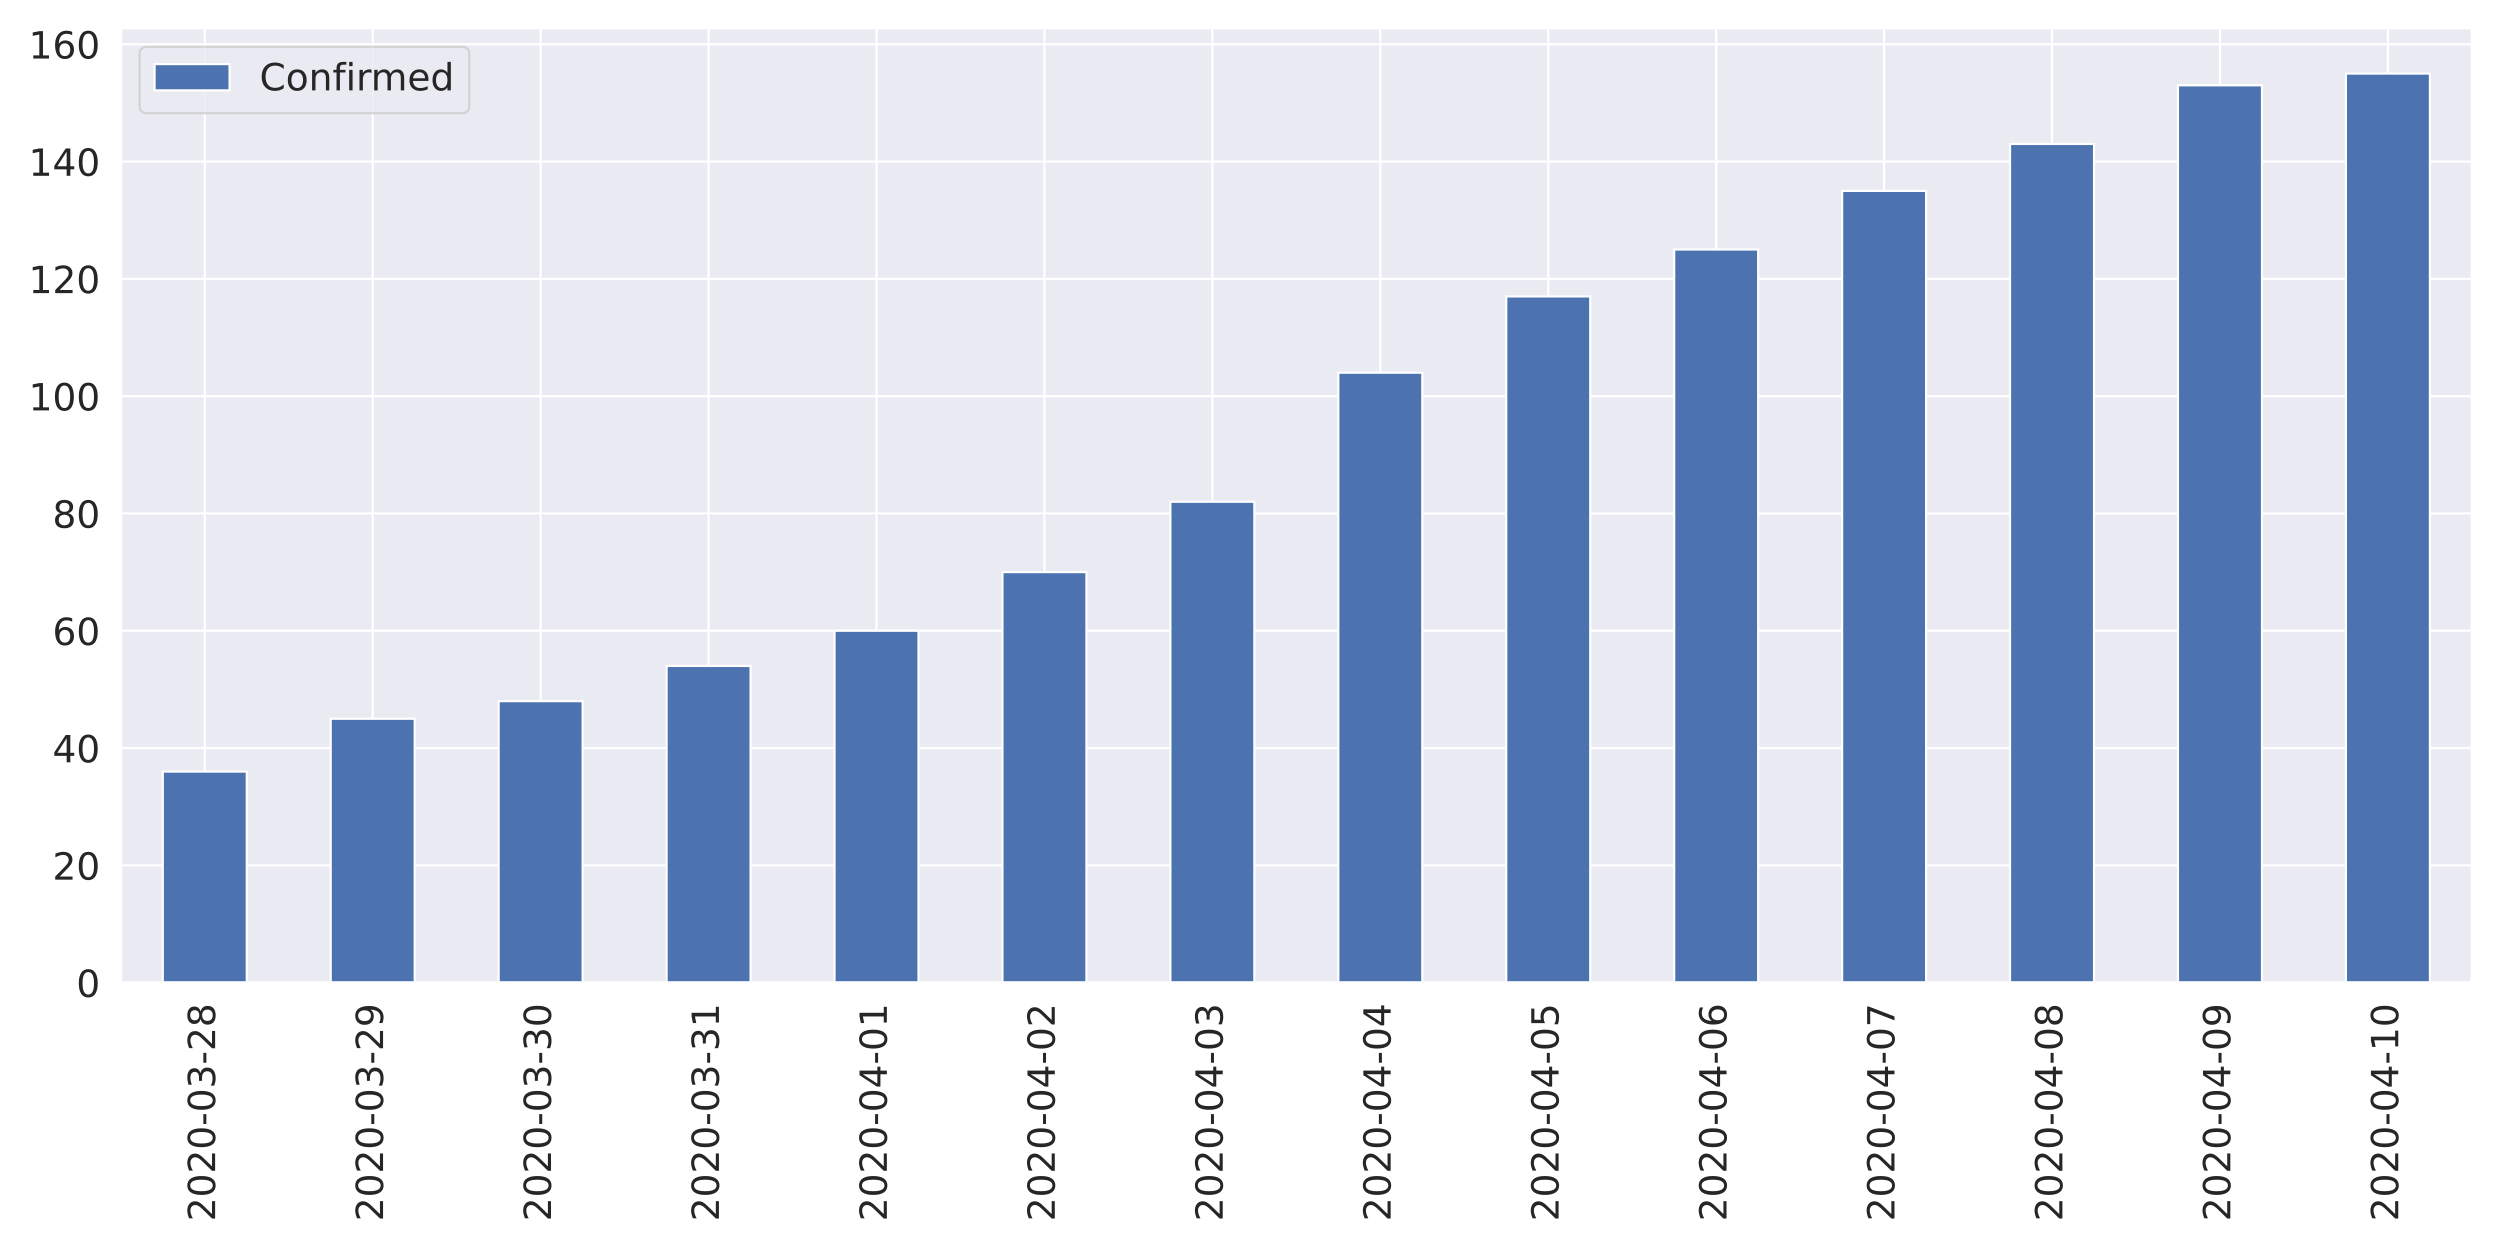
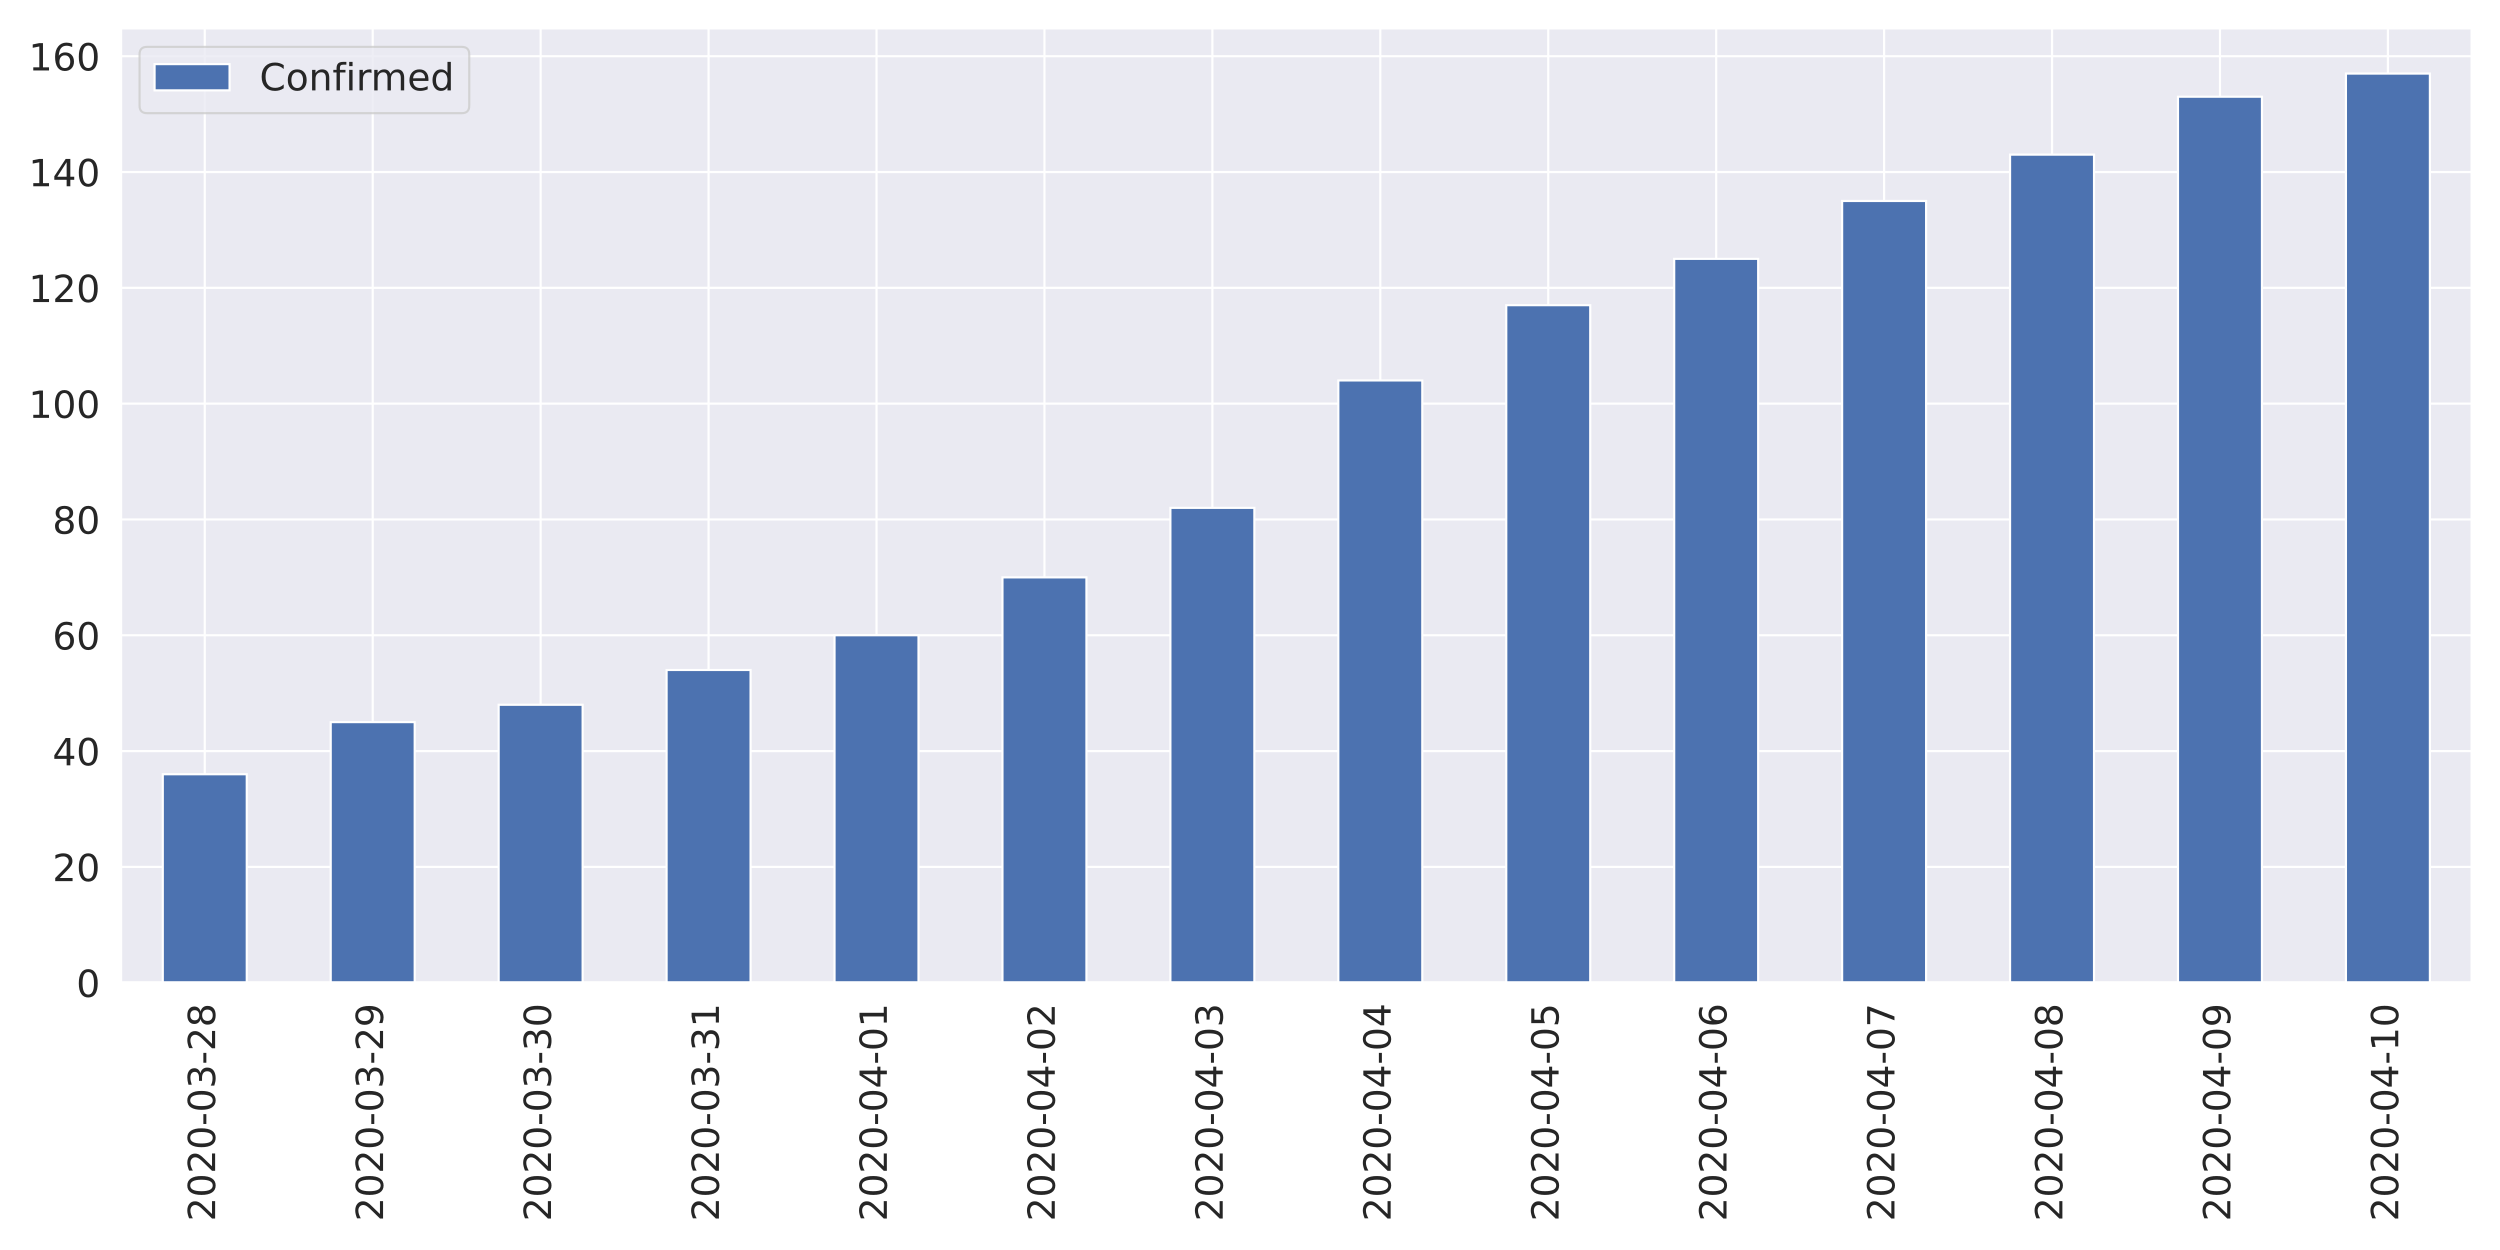
<svg xmlns="http://www.w3.org/2000/svg" xmlns:xlink="http://www.w3.org/1999/xlink" height="576pt" version="1.1" viewBox="0 0 1152 576" width="1152pt">
  <defs>
    <style type="text/css">
*{stroke-linecap:butt;stroke-linejoin:round;}
  </style>
  </defs>
  <g id="figure_1">
    <g id="patch_1">
      <path d="M 0 576  L 1152 576  L 1152 0  L 0 0  z " style="fill:#ffffff;" />
    </g>
    <g id="axes_1">
      <g id="patch_2">
        <path d="M 55.67 452.83  L 1139.04 452.83  L 1139.04 12.96  L 55.67 12.96  z " style="fill:#eaeaf2;" />
      </g>
      <g id="matplotlib.axis_1">
        <g id="xtick_1">
          <g id="line2d_1">
            <path clip-path="url(#p32ae984a57)" d="M 94.362 452.83  L 94.362 12.96  " style="fill:none;stroke:#ffffff;stroke-linecap:round;" />
          </g>
          <g id="text_1">
            <defs>
              <path d="M 19.188 8.297  L 53.609 8.297  L 53.609 0  L 7.328 0  L 7.328 8.297  Q 12.938 14.109 22.625 23.891  Q 32.328 33.688 34.812 36.531  Q 39.547 41.844 41.422 45.531  Q 43.312 49.219 43.312 52.781  Q 43.312 58.594 39.234 62.25  Q 35.156 65.922 28.609 65.922  Q 23.969 65.922 18.812 64.312  Q 13.672 62.703 7.812 59.422  L 7.812 69.391  Q 13.766 71.781 18.938 73  Q 24.125 74.219 28.422 74.219  Q 39.75 74.219 46.484 68.547  Q 53.219 62.891 53.219 53.422  Q 53.219 48.922 51.531 44.891  Q 49.859 40.875 45.406 35.406  Q 44.188 33.984 37.641 27.219  Q 31.109 20.453 19.188 8.297  z " id="DejaVuSans-50" />
              <path d="M 31.781 66.406  Q 24.172 66.406 20.328 58.906  Q 16.5 51.422 16.5 36.375  Q 16.5 21.391 20.328 13.891  Q 24.172 6.391 31.781 6.391  Q 39.453 6.391 43.281 13.891  Q 47.125 21.391 47.125 36.375  Q 47.125 51.422 43.281 58.906  Q 39.453 66.406 31.781 66.406  z M 31.781 74.219  Q 44.047 74.219 50.516 64.516  Q 56.984 54.828 56.984 36.375  Q 56.984 17.969 50.516 8.266  Q 44.047 -1.422 31.781 -1.422  Q 19.531 -1.422 13.062 8.266  Q 6.594 17.969 6.594 36.375  Q 6.594 54.828 13.062 64.516  Q 19.531 74.219 31.781 74.219  z " id="DejaVuSans-48" />
              <path d="M 4.891 31.391  L 31.203 31.391  L 31.203 23.391  L 4.891 23.391  z " id="DejaVuSans-45" />
              <path d="M 40.578 39.312  Q 47.656 37.797 51.625 33  Q 55.609 28.219 55.609 21.188  Q 55.609 10.406 48.188 4.484  Q 40.766 -1.422 27.094 -1.422  Q 22.516 -1.422 17.656 -0.516  Q 12.797 0.391 7.625 2.203  L 7.625 11.719  Q 11.719 9.328 16.594 8.109  Q 21.484 6.891 26.812 6.891  Q 36.078 6.891 40.938 10.547  Q 45.797 14.203 45.797 21.188  Q 45.797 27.641 41.281 31.266  Q 36.766 34.906 28.719 34.906  L 20.219 34.906  L 20.219 43.016  L 29.109 43.016  Q 36.375 43.016 40.234 45.922  Q 44.094 48.828 44.094 54.297  Q 44.094 59.906 40.109 62.906  Q 36.141 65.922 28.719 65.922  Q 24.656 65.922 20.016 65.031  Q 15.375 64.156 9.812 62.312  L 9.812 71.094  Q 15.438 72.656 20.344 73.438  Q 25.25 74.219 29.594 74.219  Q 40.828 74.219 47.359 69.109  Q 53.906 64.016 53.906 55.328  Q 53.906 49.266 50.438 45.094  Q 46.969 40.922 40.578 39.312  z " id="DejaVuSans-51" />
              <path d="M 31.781 34.625  Q 24.75 34.625 20.719 30.859  Q 16.703 27.094 16.703 20.516  Q 16.703 13.922 20.719 10.156  Q 24.75 6.391 31.781 6.391  Q 38.812 6.391 42.859 10.172  Q 46.922 13.969 46.922 20.516  Q 46.922 27.094 42.891 30.859  Q 38.875 34.625 31.781 34.625  z M 21.922 38.812  Q 15.578 40.375 12.031 44.719  Q 8.5 49.078 8.5 55.328  Q 8.5 64.062 14.719 69.141  Q 20.953 74.219 31.781 74.219  Q 42.672 74.219 48.875 69.141  Q 55.078 64.062 55.078 55.328  Q 55.078 49.078 51.531 44.719  Q 48 40.375 41.703 38.812  Q 48.828 37.156 52.797 32.312  Q 56.781 27.484 56.781 20.516  Q 56.781 9.906 50.312 4.234  Q 43.844 -1.422 31.781 -1.422  Q 19.734 -1.422 13.25 4.234  Q 6.781 9.906 6.781 20.516  Q 6.781 27.484 10.781 32.312  Q 14.797 37.156 21.922 38.812  z M 18.312 54.391  Q 18.312 48.734 21.844 45.562  Q 25.391 42.391 31.781 42.391  Q 38.141 42.391 41.719 45.562  Q 45.312 48.734 45.312 54.391  Q 45.312 60.062 41.719 63.234  Q 38.141 66.406 31.781 66.406  Q 25.391 66.406 21.844 63.234  Q 18.312 60.062 18.312 54.391  z " id="DejaVuSans-56" />
            </defs>
            <g style="fill:#262626;" transform="translate(99.12999 562.7538)rotate(-90)scale(0.1728 -0.1728)">
              <use xlink:href="#DejaVuSans-50" />
              <use x="63.623" xlink:href="#DejaVuSans-48" />
              <use x="127.246" xlink:href="#DejaVuSans-50" />
              <use x="190.869" xlink:href="#DejaVuSans-48" />
              <use x="254.492" xlink:href="#DejaVuSans-45" />
              <use x="290.576" xlink:href="#DejaVuSans-48" />
              <use x="354.199" xlink:href="#DejaVuSans-51" />
              <use x="417.822" xlink:href="#DejaVuSans-45" />
              <use x="453.906" xlink:href="#DejaVuSans-50" />
              <use x="517.529" xlink:href="#DejaVuSans-56" />
            </g>
          </g>
        </g>
        <g id="xtick_2">
          <g id="line2d_2">
            <path clip-path="url(#p32ae984a57)" d="M 171.745 452.83  L 171.745 12.96  " style="fill:none;stroke:#ffffff;stroke-linecap:round;" />
          </g>
          <g id="text_2">
            <defs>
              <path d="M 10.984 1.516  L 10.984 10.5  Q 14.703 8.734 18.5 7.812  Q 22.312 6.891 25.984 6.891  Q 35.75 6.891 40.891 13.453  Q 46.047 20.016 46.781 33.406  Q 43.953 29.203 39.594 26.953  Q 35.25 24.703 29.984 24.703  Q 19.047 24.703 12.672 31.312  Q 6.297 37.938 6.297 49.422  Q 6.297 60.641 12.938 67.422  Q 19.578 74.219 30.609 74.219  Q 43.266 74.219 49.922 64.516  Q 56.594 54.828 56.594 36.375  Q 56.594 19.141 48.406 8.859  Q 40.234 -1.422 26.422 -1.422  Q 22.703 -1.422 18.891 -0.688  Q 15.094 0.047 10.984 1.516  z M 30.609 32.422  Q 37.25 32.422 41.125 36.953  Q 45.016 41.5 45.016 49.422  Q 45.016 57.281 41.125 61.844  Q 37.25 66.406 30.609 66.406  Q 23.969 66.406 20.094 61.844  Q 16.219 57.281 16.219 49.422  Q 16.219 41.5 20.094 36.953  Q 23.969 32.422 30.609 32.422  z " id="DejaVuSans-57" />
            </defs>
            <g style="fill:#262626;" transform="translate(176.5136 562.7538)rotate(-90)scale(0.1728 -0.1728)">
              <use xlink:href="#DejaVuSans-50" />
              <use x="63.623" xlink:href="#DejaVuSans-48" />
              <use x="127.246" xlink:href="#DejaVuSans-50" />
              <use x="190.869" xlink:href="#DejaVuSans-48" />
              <use x="254.492" xlink:href="#DejaVuSans-45" />
              <use x="290.576" xlink:href="#DejaVuSans-48" />
              <use x="354.199" xlink:href="#DejaVuSans-51" />
              <use x="417.822" xlink:href="#DejaVuSans-45" />
              <use x="453.906" xlink:href="#DejaVuSans-50" />
              <use x="517.529" xlink:href="#DejaVuSans-57" />
            </g>
          </g>
        </g>
        <g id="xtick_3">
          <g id="line2d_3">
            <path clip-path="url(#p32ae984a57)" d="M 249.129 452.83  L 249.129 12.96  " style="fill:none;stroke:#ffffff;stroke-linecap:round;" />
          </g>
          <g id="text_3">
            <g style="fill:#262626;" transform="translate(253.8971 562.7538)rotate(-90)scale(0.1728 -0.1728)">
              <use xlink:href="#DejaVuSans-50" />
              <use x="63.623" xlink:href="#DejaVuSans-48" />
              <use x="127.246" xlink:href="#DejaVuSans-50" />
              <use x="190.869" xlink:href="#DejaVuSans-48" />
              <use x="254.492" xlink:href="#DejaVuSans-45" />
              <use x="290.576" xlink:href="#DejaVuSans-48" />
              <use x="354.199" xlink:href="#DejaVuSans-51" />
              <use x="417.822" xlink:href="#DejaVuSans-45" />
              <use x="453.906" xlink:href="#DejaVuSans-51" />
              <use x="517.529" xlink:href="#DejaVuSans-48" />
            </g>
          </g>
        </g>
        <g id="xtick_4">
          <g id="line2d_4">
            <path clip-path="url(#p32ae984a57)" d="M 326.512 452.83  L 326.512 12.96  " style="fill:none;stroke:#ffffff;stroke-linecap:round;" />
          </g>
          <g id="text_4">
            <defs>
              <path d="M 12.406 8.297  L 28.516 8.297  L 28.516 63.922  L 10.984 60.406  L 10.984 69.391  L 28.422 72.906  L 38.281 72.906  L 38.281 8.297  L 54.391 8.297  L 54.391 0  L 12.406 0  z " id="DejaVuSans-49" />
            </defs>
            <g style="fill:#262626;" transform="translate(331.2807 562.7538)rotate(-90)scale(0.1728 -0.1728)">
              <use xlink:href="#DejaVuSans-50" />
              <use x="63.623" xlink:href="#DejaVuSans-48" />
              <use x="127.246" xlink:href="#DejaVuSans-50" />
              <use x="190.869" xlink:href="#DejaVuSans-48" />
              <use x="254.492" xlink:href="#DejaVuSans-45" />
              <use x="290.576" xlink:href="#DejaVuSans-48" />
              <use x="354.199" xlink:href="#DejaVuSans-51" />
              <use x="417.822" xlink:href="#DejaVuSans-45" />
              <use x="453.906" xlink:href="#DejaVuSans-51" />
              <use x="517.529" xlink:href="#DejaVuSans-49" />
            </g>
          </g>
        </g>
        <g id="xtick_5">
          <g id="line2d_5">
            <path clip-path="url(#p32ae984a57)" d="M 403.896 452.83  L 403.896 12.96  " style="fill:none;stroke:#ffffff;stroke-linecap:round;" />
          </g>
          <g id="text_5">
            <defs>
              <path d="M 37.797 64.312  L 12.891 25.391  L 37.797 25.391  z M 35.203 72.906  L 47.609 72.906  L 47.609 25.391  L 58.016 25.391  L 58.016 17.188  L 47.609 17.188  L 47.609 0  L 37.797 0  L 37.797 17.188  L 4.891 17.188  L 4.891 26.703  z " id="DejaVuSans-52" />
            </defs>
            <g style="fill:#262626;" transform="translate(408.6643 562.7538)rotate(-90)scale(0.1728 -0.1728)">
              <use xlink:href="#DejaVuSans-50" />
              <use x="63.623" xlink:href="#DejaVuSans-48" />
              <use x="127.246" xlink:href="#DejaVuSans-50" />
              <use x="190.869" xlink:href="#DejaVuSans-48" />
              <use x="254.492" xlink:href="#DejaVuSans-45" />
              <use x="290.576" xlink:href="#DejaVuSans-48" />
              <use x="354.199" xlink:href="#DejaVuSans-52" />
              <use x="417.822" xlink:href="#DejaVuSans-45" />
              <use x="453.906" xlink:href="#DejaVuSans-48" />
              <use x="517.529" xlink:href="#DejaVuSans-49" />
            </g>
          </g>
        </g>
        <g id="xtick_6">
          <g id="line2d_6">
            <path clip-path="url(#p32ae984a57)" d="M 481.28 452.83  L 481.28 12.96  " style="fill:none;stroke:#ffffff;stroke-linecap:round;" />
          </g>
          <g id="text_6">
            <g style="fill:#262626;" transform="translate(486.0478 562.7538)rotate(-90)scale(0.1728 -0.1728)">
              <use xlink:href="#DejaVuSans-50" />
              <use x="63.623" xlink:href="#DejaVuSans-48" />
              <use x="127.246" xlink:href="#DejaVuSans-50" />
              <use x="190.869" xlink:href="#DejaVuSans-48" />
              <use x="254.492" xlink:href="#DejaVuSans-45" />
              <use x="290.576" xlink:href="#DejaVuSans-48" />
              <use x="354.199" xlink:href="#DejaVuSans-52" />
              <use x="417.822" xlink:href="#DejaVuSans-45" />
              <use x="453.906" xlink:href="#DejaVuSans-48" />
              <use x="517.529" xlink:href="#DejaVuSans-50" />
            </g>
          </g>
        </g>
        <g id="xtick_7">
          <g id="line2d_7">
            <path clip-path="url(#p32ae984a57)" d="M 558.663 452.83  L 558.663 12.96  " style="fill:none;stroke:#ffffff;stroke-linecap:round;" />
          </g>
          <g id="text_7">
            <g style="fill:#262626;" transform="translate(563.4314 562.7538)rotate(-90)scale(0.1728 -0.1728)">
              <use xlink:href="#DejaVuSans-50" />
              <use x="63.623" xlink:href="#DejaVuSans-48" />
              <use x="127.246" xlink:href="#DejaVuSans-50" />
              <use x="190.869" xlink:href="#DejaVuSans-48" />
              <use x="254.492" xlink:href="#DejaVuSans-45" />
              <use x="290.576" xlink:href="#DejaVuSans-48" />
              <use x="354.199" xlink:href="#DejaVuSans-52" />
              <use x="417.822" xlink:href="#DejaVuSans-45" />
              <use x="453.906" xlink:href="#DejaVuSans-48" />
              <use x="517.529" xlink:href="#DejaVuSans-51" />
            </g>
          </g>
        </g>
        <g id="xtick_8">
          <g id="line2d_8">
            <path clip-path="url(#p32ae984a57)" d="M 636.047 452.83  L 636.047 12.96  " style="fill:none;stroke:#ffffff;stroke-linecap:round;" />
          </g>
          <g id="text_8">
            <g style="fill:#262626;" transform="translate(640.815 562.7538)rotate(-90)scale(0.1728 -0.1728)">
              <use xlink:href="#DejaVuSans-50" />
              <use x="63.623" xlink:href="#DejaVuSans-48" />
              <use x="127.246" xlink:href="#DejaVuSans-50" />
              <use x="190.869" xlink:href="#DejaVuSans-48" />
              <use x="254.492" xlink:href="#DejaVuSans-45" />
              <use x="290.576" xlink:href="#DejaVuSans-48" />
              <use x="354.199" xlink:href="#DejaVuSans-52" />
              <use x="417.822" xlink:href="#DejaVuSans-45" />
              <use x="453.906" xlink:href="#DejaVuSans-48" />
              <use x="517.529" xlink:href="#DejaVuSans-52" />
            </g>
          </g>
        </g>
        <g id="xtick_9">
          <g id="line2d_9">
            <path clip-path="url(#p32ae984a57)" d="M 713.43 452.83  L 713.43 12.96  " style="fill:none;stroke:#ffffff;stroke-linecap:round;" />
          </g>
          <g id="text_9">
            <defs>
              <path d="M 10.797 72.906  L 49.516 72.906  L 49.516 64.594  L 19.828 64.594  L 19.828 46.734  Q 21.969 47.469 24.109 47.828  Q 26.266 48.188 28.422 48.188  Q 40.625 48.188 47.75 41.5  Q 54.891 34.812 54.891 23.391  Q 54.891 11.625 47.562 5.094  Q 40.234 -1.422 26.906 -1.422  Q 22.312 -1.422 17.547 -0.641  Q 12.797 0.141 7.719 1.703  L 7.719 11.625  Q 12.109 9.234 16.797 8.062  Q 21.484 6.891 26.703 6.891  Q 35.156 6.891 40.078 11.328  Q 45.016 15.766 45.016 23.391  Q 45.016 31 40.078 35.438  Q 35.156 39.891 26.703 39.891  Q 22.75 39.891 18.812 39.016  Q 14.891 38.141 10.797 36.281  z " id="DejaVuSans-53" />
            </defs>
            <g style="fill:#262626;" transform="translate(718.1986 562.7538)rotate(-90)scale(0.1728 -0.1728)">
              <use xlink:href="#DejaVuSans-50" />
              <use x="63.623" xlink:href="#DejaVuSans-48" />
              <use x="127.246" xlink:href="#DejaVuSans-50" />
              <use x="190.869" xlink:href="#DejaVuSans-48" />
              <use x="254.492" xlink:href="#DejaVuSans-45" />
              <use x="290.576" xlink:href="#DejaVuSans-48" />
              <use x="354.199" xlink:href="#DejaVuSans-52" />
              <use x="417.822" xlink:href="#DejaVuSans-45" />
              <use x="453.906" xlink:href="#DejaVuSans-48" />
              <use x="517.529" xlink:href="#DejaVuSans-53" />
            </g>
          </g>
        </g>
        <g id="xtick_10">
          <g id="line2d_10">
            <path clip-path="url(#p32ae984a57)" d="M 790.814 452.83  L 790.814 12.96  " style="fill:none;stroke:#ffffff;stroke-linecap:round;" />
          </g>
          <g id="text_10">
            <defs>
              <path d="M 33.016 40.375  Q 26.375 40.375 22.484 35.828  Q 18.609 31.297 18.609 23.391  Q 18.609 15.531 22.484 10.953  Q 26.375 6.391 33.016 6.391  Q 39.656 6.391 43.531 10.953  Q 47.406 15.531 47.406 23.391  Q 47.406 31.297 43.531 35.828  Q 39.656 40.375 33.016 40.375  z M 52.594 71.297  L 52.594 62.312  Q 48.875 64.062 45.094 64.984  Q 41.312 65.922 37.594 65.922  Q 27.828 65.922 22.672 59.328  Q 17.531 52.734 16.797 39.406  Q 19.672 43.656 24.016 45.922  Q 28.375 48.188 33.594 48.188  Q 44.578 48.188 50.953 41.516  Q 57.328 34.859 57.328 23.391  Q 57.328 12.156 50.688 5.359  Q 44.047 -1.422 33.016 -1.422  Q 20.359 -1.422 13.672 8.266  Q 6.984 17.969 6.984 36.375  Q 6.984 53.656 15.188 63.938  Q 23.391 74.219 37.203 74.219  Q 40.922 74.219 44.703 73.484  Q 48.484 72.75 52.594 71.297  z " id="DejaVuSans-54" />
            </defs>
            <g style="fill:#262626;" transform="translate(795.5821 562.7538)rotate(-90)scale(0.1728 -0.1728)">
              <use xlink:href="#DejaVuSans-50" />
              <use x="63.623" xlink:href="#DejaVuSans-48" />
              <use x="127.246" xlink:href="#DejaVuSans-50" />
              <use x="190.869" xlink:href="#DejaVuSans-48" />
              <use x="254.492" xlink:href="#DejaVuSans-45" />
              <use x="290.576" xlink:href="#DejaVuSans-48" />
              <use x="354.199" xlink:href="#DejaVuSans-52" />
              <use x="417.822" xlink:href="#DejaVuSans-45" />
              <use x="453.906" xlink:href="#DejaVuSans-48" />
              <use x="517.529" xlink:href="#DejaVuSans-54" />
            </g>
          </g>
        </g>
        <g id="xtick_11">
          <g id="line2d_11">
            <path clip-path="url(#p32ae984a57)" d="M 868.197 452.83  L 868.197 12.96  " style="fill:none;stroke:#ffffff;stroke-linecap:round;" />
          </g>
          <g id="text_11">
            <defs>
              <path d="M 8.203 72.906  L 55.078 72.906  L 55.078 68.703  L 28.609 0  L 18.312 0  L 43.219 64.594  L 8.203 64.594  z " id="DejaVuSans-55" />
            </defs>
            <g style="fill:#262626;" transform="translate(872.9657 562.7538)rotate(-90)scale(0.1728 -0.1728)">
              <use xlink:href="#DejaVuSans-50" />
              <use x="63.623" xlink:href="#DejaVuSans-48" />
              <use x="127.246" xlink:href="#DejaVuSans-50" />
              <use x="190.869" xlink:href="#DejaVuSans-48" />
              <use x="254.492" xlink:href="#DejaVuSans-45" />
              <use x="290.576" xlink:href="#DejaVuSans-48" />
              <use x="354.199" xlink:href="#DejaVuSans-52" />
              <use x="417.822" xlink:href="#DejaVuSans-45" />
              <use x="453.906" xlink:href="#DejaVuSans-48" />
              <use x="517.529" xlink:href="#DejaVuSans-55" />
            </g>
          </g>
        </g>
        <g id="xtick_12">
          <g id="line2d_12">
            <path clip-path="url(#p32ae984a57)" d="M 945.581 452.83  L 945.581 12.96  " style="fill:none;stroke:#ffffff;stroke-linecap:round;" />
          </g>
          <g id="text_12">
            <g style="fill:#262626;" transform="translate(950.3493 562.7538)rotate(-90)scale(0.1728 -0.1728)">
              <use xlink:href="#DejaVuSans-50" />
              <use x="63.623" xlink:href="#DejaVuSans-48" />
              <use x="127.246" xlink:href="#DejaVuSans-50" />
              <use x="190.869" xlink:href="#DejaVuSans-48" />
              <use x="254.492" xlink:href="#DejaVuSans-45" />
              <use x="290.576" xlink:href="#DejaVuSans-48" />
              <use x="354.199" xlink:href="#DejaVuSans-52" />
              <use x="417.822" xlink:href="#DejaVuSans-45" />
              <use x="453.906" xlink:href="#DejaVuSans-48" />
              <use x="517.529" xlink:href="#DejaVuSans-56" />
            </g>
          </g>
        </g>
        <g id="xtick_13">
          <g id="line2d_13">
            <path clip-path="url(#p32ae984a57)" d="M 1022.965 452.83  L 1022.965 12.96  " style="fill:none;stroke:#ffffff;stroke-linecap:round;" />
          </g>
          <g id="text_13">
            <g style="fill:#262626;" transform="translate(1027.733 562.7538)rotate(-90)scale(0.1728 -0.1728)">
              <use xlink:href="#DejaVuSans-50" />
              <use x="63.623" xlink:href="#DejaVuSans-48" />
              <use x="127.246" xlink:href="#DejaVuSans-50" />
              <use x="190.869" xlink:href="#DejaVuSans-48" />
              <use x="254.492" xlink:href="#DejaVuSans-45" />
              <use x="290.576" xlink:href="#DejaVuSans-48" />
              <use x="354.199" xlink:href="#DejaVuSans-52" />
              <use x="417.822" xlink:href="#DejaVuSans-45" />
              <use x="453.906" xlink:href="#DejaVuSans-48" />
              <use x="517.529" xlink:href="#DejaVuSans-57" />
            </g>
          </g>
        </g>
        <g id="xtick_14">
          <g id="line2d_14">
            <path clip-path="url(#p32ae984a57)" d="M 1100.348 452.83  L 1100.348 12.96  " style="fill:none;stroke:#ffffff;stroke-linecap:round;" />
          </g>
          <g id="text_14">
            <g style="fill:#262626;" transform="translate(1105.116 562.7538)rotate(-90)scale(0.1728 -0.1728)">
              <use xlink:href="#DejaVuSans-50" />
              <use x="63.623" xlink:href="#DejaVuSans-48" />
              <use x="127.246" xlink:href="#DejaVuSans-50" />
              <use x="190.869" xlink:href="#DejaVuSans-48" />
              <use x="254.492" xlink:href="#DejaVuSans-45" />
              <use x="290.576" xlink:href="#DejaVuSans-48" />
              <use x="354.199" xlink:href="#DejaVuSans-52" />
              <use x="417.822" xlink:href="#DejaVuSans-45" />
              <use x="453.906" xlink:href="#DejaVuSans-49" />
              <use x="517.529" xlink:href="#DejaVuSans-48" />
            </g>
          </g>
        </g>
      </g>
      <g id="matplotlib.axis_2">
        <g id="ytick_1">
          <g id="line2d_15">
            <path clip-path="url(#p32ae984a57)" d="M 55.67 452.83  L 1139.04 452.83  " style="fill:none;stroke:#ffffff;stroke-linecap:round;" />
          </g>
          <g id="text_15">
            <g style="fill:#262626;" transform="translate(35.1756 459.3951)scale(0.1728 -0.1728)">
              <use xlink:href="#DejaVuSans-48" />
            </g>
          </g>
        </g>
        <g id="ytick_2">
          <g id="line2d_16">
-             <path clip-path="url(#p32ae984a57)" d="M 55.67 398.775  L 1139.04 398.775  " style="fill:none;stroke:#ffffff;stroke-linecap:round;" />
+             <path clip-path="url(#p32ae984a57)" d="M 55.67 399.464  L 1139.04 399.464  " style="fill:none;stroke:#ffffff;stroke-linecap:round;" />
          </g>
          <g id="text_16">
-             <g style="fill:#262626;" transform="translate(24.1812 405.3404)scale(0.1728 -0.1728)">
+             <g style="fill:#262626;" transform="translate(24.1812 406.029)scale(0.1728 -0.1728)">
              <use xlink:href="#DejaVuSans-50" />
              <use x="63.623" xlink:href="#DejaVuSans-48" />
            </g>
          </g>
        </g>
        <g id="ytick_3">
          <g id="line2d_17">
-             <path clip-path="url(#p32ae984a57)" d="M 55.67 344.721  L 1139.04 344.721  " style="fill:none;stroke:#ffffff;stroke-linecap:round;" />
+             <path clip-path="url(#p32ae984a57)" d="M 55.67 346.098  L 1139.04 346.098  " style="fill:none;stroke:#ffffff;stroke-linecap:round;" />
          </g>
          <g id="text_17">
-             <g style="fill:#262626;" transform="translate(24.1812 351.2857)scale(0.1728 -0.1728)">
+             <g style="fill:#262626;" transform="translate(24.1812 352.6629)scale(0.1728 -0.1728)">
              <use xlink:href="#DejaVuSans-52" />
              <use x="63.623" xlink:href="#DejaVuSans-48" />
            </g>
          </g>
        </g>
        <g id="ytick_4">
          <g id="line2d_18">
-             <path clip-path="url(#p32ae984a57)" d="M 55.67 290.666  L 1139.04 290.666  " style="fill:none;stroke:#ffffff;stroke-linecap:round;" />
+             <path clip-path="url(#p32ae984a57)" d="M 55.67 292.732  L 1139.04 292.732  " style="fill:none;stroke:#ffffff;stroke-linecap:round;" />
          </g>
          <g id="text_18">
-             <g style="fill:#262626;" transform="translate(24.1812 297.231)scale(0.1728 -0.1728)">
+             <g style="fill:#262626;" transform="translate(24.1812 299.2968)scale(0.1728 -0.1728)">
              <use xlink:href="#DejaVuSans-54" />
              <use x="63.623" xlink:href="#DejaVuSans-48" />
            </g>
          </g>
        </g>
        <g id="ytick_5">
          <g id="line2d_19">
-             <path clip-path="url(#p32ae984a57)" d="M 55.67 236.611  L 1139.04 236.611  " style="fill:none;stroke:#ffffff;stroke-linecap:round;" />
+             <path clip-path="url(#p32ae984a57)" d="M 55.67 239.366  L 1139.04 239.366  " style="fill:none;stroke:#ffffff;stroke-linecap:round;" />
          </g>
          <g id="text_19">
-             <g style="fill:#262626;" transform="translate(24.1812 243.1763)scale(0.1728 -0.1728)">
+             <g style="fill:#262626;" transform="translate(24.1812 245.9307)scale(0.1728 -0.1728)">
              <use xlink:href="#DejaVuSans-56" />
              <use x="63.623" xlink:href="#DejaVuSans-48" />
            </g>
          </g>
        </g>
        <g id="ytick_6">
          <g id="line2d_20">
-             <path clip-path="url(#p32ae984a57)" d="M 55.67 182.557  L 1139.04 182.557  " style="fill:none;stroke:#ffffff;stroke-linecap:round;" />
+             <path clip-path="url(#p32ae984a57)" d="M 55.67 186  L 1139.04 186  " style="fill:none;stroke:#ffffff;stroke-linecap:round;" />
          </g>
          <g id="text_20">
-             <g style="fill:#262626;" transform="translate(13.1868 189.1216)scale(0.1728 -0.1728)">
+             <g style="fill:#262626;" transform="translate(13.1868 192.5646)scale(0.1728 -0.1728)">
              <use xlink:href="#DejaVuSans-49" />
              <use x="63.623" xlink:href="#DejaVuSans-48" />
              <use x="127.246" xlink:href="#DejaVuSans-48" />
            </g>
          </g>
        </g>
        <g id="ytick_7">
          <g id="line2d_21">
-             <path clip-path="url(#p32ae984a57)" d="M 55.67 128.502  L 1139.04 128.502  " style="fill:none;stroke:#ffffff;stroke-linecap:round;" />
+             <path clip-path="url(#p32ae984a57)" d="M 55.67 132.633  L 1139.04 132.633  " style="fill:none;stroke:#ffffff;stroke-linecap:round;" />
          </g>
          <g id="text_21">
-             <g style="fill:#262626;" transform="translate(13.1868 135.0669)scale(0.1728 -0.1728)">
+             <g style="fill:#262626;" transform="translate(13.1868 139.1985)scale(0.1728 -0.1728)">
              <use xlink:href="#DejaVuSans-49" />
              <use x="63.623" xlink:href="#DejaVuSans-50" />
              <use x="127.246" xlink:href="#DejaVuSans-48" />
            </g>
          </g>
        </g>
        <g id="ytick_8">
          <g id="line2d_22">
-             <path clip-path="url(#p32ae984a57)" d="M 55.67 74.447  L 1139.04 74.447  " style="fill:none;stroke:#ffffff;stroke-linecap:round;" />
+             <path clip-path="url(#p32ae984a57)" d="M 55.67 79.267  L 1139.04 79.267  " style="fill:none;stroke:#ffffff;stroke-linecap:round;" />
          </g>
          <g id="text_22">
-             <g style="fill:#262626;" transform="translate(13.1868 81.01225)scale(0.1728 -0.1728)">
+             <g style="fill:#262626;" transform="translate(13.1868 85.83242)scale(0.1728 -0.1728)">
              <use xlink:href="#DejaVuSans-49" />
              <use x="63.623" xlink:href="#DejaVuSans-52" />
              <use x="127.246" xlink:href="#DejaVuSans-48" />
            </g>
          </g>
        </g>
        <g id="ytick_9">
          <g id="line2d_23">
-             <path clip-path="url(#p32ae984a57)" d="M 55.67 20.393  L 1139.04 20.393  " style="fill:none;stroke:#ffffff;stroke-linecap:round;" />
+             <path clip-path="url(#p32ae984a57)" d="M 55.67 25.901  L 1139.04 25.901  " style="fill:none;stroke:#ffffff;stroke-linecap:round;" />
          </g>
          <g id="text_23">
-             <g style="fill:#262626;" transform="translate(13.1868 26.95757)scale(0.1728 -0.1728)">
+             <g style="fill:#262626;" transform="translate(13.1868 32.46633)scale(0.1728 -0.1728)">
              <use xlink:href="#DejaVuSans-49" />
              <use x="63.623" xlink:href="#DejaVuSans-54" />
              <use x="127.246" xlink:href="#DejaVuSans-48" />
            </g>
          </g>
        </g>
      </g>
      <g id="patch_3">
-         <path clip-path="url(#p32ae984a57)" d="M 75.016 452.83  L 113.708 452.83  L 113.708 355.532  L 75.016 355.532  z " style="fill:#4c72b0;stroke:#ffffff;stroke-linejoin:miter;" />
+         <path clip-path="url(#p32ae984a57)" d="M 75.016 452.83  L 113.708 452.83  L 113.708 356.771  L 75.016 356.771  z " style="fill:#4c72b0;stroke:#ffffff;stroke-linejoin:miter;" />
      </g>
      <g id="patch_4">
-         <path clip-path="url(#p32ae984a57)" d="M 152.399 452.83  L 191.091 452.83  L 191.091 331.207  L 152.399 331.207  z " style="fill:#4c72b0;stroke:#ffffff;stroke-linejoin:miter;" />
+         <path clip-path="url(#p32ae984a57)" d="M 152.399 452.83  L 191.091 452.83  L 191.091 332.756  L 152.399 332.756  z " style="fill:#4c72b0;stroke:#ffffff;stroke-linejoin:miter;" />
      </g>
      <g id="patch_5">
-         <path clip-path="url(#p32ae984a57)" d="M 229.783 452.83  L 268.475 452.83  L 268.475 323.099  L 229.783 323.099  z " style="fill:#4c72b0;stroke:#ffffff;stroke-linejoin:miter;" />
+         <path clip-path="url(#p32ae984a57)" d="M 229.783 452.83  L 268.475 452.83  L 268.475 324.751  L 229.783 324.751  z " style="fill:#4c72b0;stroke:#ffffff;stroke-linejoin:miter;" />
      </g>
      <g id="patch_6">
-         <path clip-path="url(#p32ae984a57)" d="M 307.167 452.83  L 345.858 452.83  L 345.858 306.882  L 307.167 306.882  z " style="fill:#4c72b0;stroke:#ffffff;stroke-linejoin:miter;" />
+         <path clip-path="url(#p32ae984a57)" d="M 307.167 452.83  L 345.858 452.83  L 345.858 308.742  L 307.167 308.742  z " style="fill:#4c72b0;stroke:#ffffff;stroke-linejoin:miter;" />
      </g>
      <g id="patch_7">
-         <path clip-path="url(#p32ae984a57)" d="M 384.55 452.83  L 423.242 452.83  L 423.242 290.666  L 384.55 290.666  z " style="fill:#4c72b0;stroke:#ffffff;stroke-linejoin:miter;" />
+         <path clip-path="url(#p32ae984a57)" d="M 384.55 452.83  L 423.242 452.83  L 423.242 292.732  L 384.55 292.732  z " style="fill:#4c72b0;stroke:#ffffff;stroke-linejoin:miter;" />
      </g>
      <g id="patch_8">
-         <path clip-path="url(#p32ae984a57)" d="M 461.934 452.83  L 500.626 452.83  L 500.626 263.639  L 461.934 263.639  z " style="fill:#4c72b0;stroke:#ffffff;stroke-linejoin:miter;" />
+         <path clip-path="url(#p32ae984a57)" d="M 461.934 452.83  L 500.626 452.83  L 500.626 266.049  L 461.934 266.049  z " style="fill:#4c72b0;stroke:#ffffff;stroke-linejoin:miter;" />
      </g>
      <g id="patch_9">
-         <path clip-path="url(#p32ae984a57)" d="M 539.317 452.83  L 578.009 452.83  L 578.009 231.206  L 539.317 231.206  z " style="fill:#4c72b0;stroke:#ffffff;stroke-linejoin:miter;" />
+         <path clip-path="url(#p32ae984a57)" d="M 539.317 452.83  L 578.009 452.83  L 578.009 234.029  L 539.317 234.029  z " style="fill:#4c72b0;stroke:#ffffff;stroke-linejoin:miter;" />
      </g>
      <g id="patch_10">
-         <path clip-path="url(#p32ae984a57)" d="M 616.701 452.83  L 655.393 452.83  L 655.393 171.746  L 616.701 171.746  z " style="fill:#4c72b0;stroke:#ffffff;stroke-linejoin:miter;" />
+         <path clip-path="url(#p32ae984a57)" d="M 616.701 452.83  L 655.393 452.83  L 655.393 175.326  L 616.701 175.326  z " style="fill:#4c72b0;stroke:#ffffff;stroke-linejoin:miter;" />
      </g>
      <g id="patch_11">
-         <path clip-path="url(#p32ae984a57)" d="M 694.084 452.83  L 732.776 452.83  L 732.776 136.61  L 694.084 136.61  z " style="fill:#4c72b0;stroke:#ffffff;stroke-linejoin:miter;" />
+         <path clip-path="url(#p32ae984a57)" d="M 694.084 452.83  L 732.776 452.83  L 732.776 140.638  L 694.084 140.638  z " style="fill:#4c72b0;stroke:#ffffff;stroke-linejoin:miter;" />
      </g>
      <g id="patch_12">
-         <path clip-path="url(#p32ae984a57)" d="M 771.468 452.83  L 810.16 452.83  L 810.16 114.988  L 771.468 114.988  z " style="fill:#4c72b0;stroke:#ffffff;stroke-linejoin:miter;" />
+         <path clip-path="url(#p32ae984a57)" d="M 771.468 452.83  L 810.16 452.83  L 810.16 119.292  L 771.468 119.292  z " style="fill:#4c72b0;stroke:#ffffff;stroke-linejoin:miter;" />
      </g>
      <g id="patch_13">
-         <path clip-path="url(#p32ae984a57)" d="M 848.852 452.83  L 887.543 452.83  L 887.543 87.961  L 848.852 87.961  z " style="fill:#4c72b0;stroke:#ffffff;stroke-linejoin:miter;" />
+         <path clip-path="url(#p32ae984a57)" d="M 848.852 452.83  L 887.543 452.83  L 887.543 92.609  L 848.852 92.609  z " style="fill:#4c72b0;stroke:#ffffff;stroke-linejoin:miter;" />
      </g>
      <g id="patch_14">
-         <path clip-path="url(#p32ae984a57)" d="M 926.235 452.83  L 964.927 452.83  L 964.927 66.339  L 926.235 66.339  z " style="fill:#4c72b0;stroke:#ffffff;stroke-linejoin:miter;" />
+         <path clip-path="url(#p32ae984a57)" d="M 926.235 452.83  L 964.927 452.83  L 964.927 71.262  L 926.235 71.262  z " style="fill:#4c72b0;stroke:#ffffff;stroke-linejoin:miter;" />
      </g>
      <g id="patch_15">
-         <path clip-path="url(#p32ae984a57)" d="M 1003.619 452.83  L 1042.311 452.83  L 1042.311 39.312  L 1003.619 39.312  z " style="fill:#4c72b0;stroke:#ffffff;stroke-linejoin:miter;" />
+         <path clip-path="url(#p32ae984a57)" d="M 1003.619 452.83  L 1042.311 452.83  L 1042.311 44.579  L 1003.619 44.579  z " style="fill:#4c72b0;stroke:#ffffff;stroke-linejoin:miter;" />
      </g>
      <g id="patch_16">
        <path clip-path="url(#p32ae984a57)" d="M 1081.002 452.83  L 1119.694 452.83  L 1119.694 33.906  L 1081.002 33.906  z " style="fill:#4c72b0;stroke:#ffffff;stroke-linejoin:miter;" />
      </g>
      <g id="patch_17">
        <path d="M 55.67 452.83  L 55.67 12.96  " style="fill:none;stroke:#ffffff;stroke-linecap:square;stroke-linejoin:miter;stroke-width:1.25;" />
      </g>
      <g id="patch_18">
        <path d="M 1139.04 452.83  L 1139.04 12.96  " style="fill:none;stroke:#ffffff;stroke-linecap:square;stroke-linejoin:miter;stroke-width:1.25;" />
      </g>
      <g id="patch_19">
        <path d="M 55.67 452.83  L 1139.04 452.83  " style="fill:none;stroke:#ffffff;stroke-linecap:square;stroke-linejoin:miter;stroke-width:1.25;" />
      </g>
      <g id="patch_20">
        <path d="M 55.67 12.96  L 1139.04 12.96  " style="fill:none;stroke:#ffffff;stroke-linecap:square;stroke-linejoin:miter;stroke-width:1.25;" />
      </g>
      <g id="legend_1">
        <g id="patch_21">
          <path d="M 67.766 52.148  L 212.772 52.148  Q 216.228 52.148 216.228 48.692  L 216.228 25.056  Q 216.228 21.6 212.772 21.6  L 67.766 21.6  Q 64.31 21.6 64.31 25.056  L 64.31 48.692  Q 64.31 52.148 67.766 52.148  z " style="fill:#eaeaf2;opacity:0.8;stroke:#cccccc;stroke-linejoin:miter;" />
        </g>
        <g id="patch_22">
          <path d="M 71.222 41.642  L 105.782 41.642  L 105.782 29.546  L 71.222 29.546  z " style="fill:#4c72b0;stroke:#ffffff;stroke-linejoin:miter;" />
        </g>
        <g id="text_24">
          <defs>
            <path d="M 64.406 67.281  L 64.406 56.891  Q 59.422 61.531 53.781 63.812  Q 48.141 66.109 41.797 66.109  Q 29.297 66.109 22.656 58.469  Q 16.016 50.828 16.016 36.375  Q 16.016 21.969 22.656 14.328  Q 29.297 6.688 41.797 6.688  Q 48.141 6.688 53.781 8.984  Q 59.422 11.281 64.406 15.922  L 64.406 5.609  Q 59.234 2.094 53.438 0.328  Q 47.656 -1.422 41.219 -1.422  Q 24.656 -1.422 15.125 8.703  Q 5.609 18.844 5.609 36.375  Q 5.609 53.953 15.125 64.078  Q 24.656 74.219 41.219 74.219  Q 47.75 74.219 53.531 72.484  Q 59.328 70.75 64.406 67.281  z " id="DejaVuSans-67" />
            <path d="M 30.609 48.391  Q 23.391 48.391 19.188 42.75  Q 14.984 37.109 14.984 27.297  Q 14.984 17.484 19.156 11.844  Q 23.344 6.203 30.609 6.203  Q 37.797 6.203 41.984 11.859  Q 46.188 17.531 46.188 27.297  Q 46.188 37.016 41.984 42.703  Q 37.797 48.391 30.609 48.391  z M 30.609 56  Q 42.328 56 49.016 48.375  Q 55.719 40.766 55.719 27.297  Q 55.719 13.875 49.016 6.219  Q 42.328 -1.422 30.609 -1.422  Q 18.844 -1.422 12.172 6.219  Q 5.516 13.875 5.516 27.297  Q 5.516 40.766 12.172 48.375  Q 18.844 56 30.609 56  z " id="DejaVuSans-111" />
            <path d="M 54.891 33.016  L 54.891 0  L 45.906 0  L 45.906 32.719  Q 45.906 40.484 42.875 44.328  Q 39.844 48.188 33.797 48.188  Q 26.516 48.188 22.312 43.547  Q 18.109 38.922 18.109 30.906  L 18.109 0  L 9.078 0  L 9.078 54.688  L 18.109 54.688  L 18.109 46.188  Q 21.344 51.125 25.703 53.562  Q 30.078 56 35.797 56  Q 45.219 56 50.047 50.172  Q 54.891 44.344 54.891 33.016  z " id="DejaVuSans-110" />
            <path d="M 37.109 75.984  L 37.109 68.5  L 28.516 68.5  Q 23.688 68.5 21.797 66.547  Q 19.922 64.594 19.922 59.516  L 19.922 54.688  L 34.719 54.688  L 34.719 47.703  L 19.922 47.703  L 19.922 0  L 10.891 0  L 10.891 47.703  L 2.297 47.703  L 2.297 54.688  L 10.891 54.688  L 10.891 58.5  Q 10.891 67.625 15.141 71.797  Q 19.391 75.984 28.609 75.984  z " id="DejaVuSans-102" />
            <path d="M 9.422 54.688  L 18.406 54.688  L 18.406 0  L 9.422 0  z M 9.422 75.984  L 18.406 75.984  L 18.406 64.594  L 9.422 64.594  z " id="DejaVuSans-105" />
            <path d="M 41.109 46.297  Q 39.594 47.172 37.812 47.578  Q 36.031 48 33.891 48  Q 26.266 48 22.188 43.047  Q 18.109 38.094 18.109 28.812  L 18.109 0  L 9.078 0  L 9.078 54.688  L 18.109 54.688  L 18.109 46.188  Q 20.953 51.172 25.484 53.578  Q 30.031 56 36.531 56  Q 37.453 56 38.578 55.875  Q 39.703 55.766 41.062 55.516  z " id="DejaVuSans-114" />
            <path d="M 52 44.188  Q 55.375 50.25 60.062 53.125  Q 64.75 56 71.094 56  Q 79.641 56 84.281 50.016  Q 88.922 44.047 88.922 33.016  L 88.922 0  L 79.891 0  L 79.891 32.719  Q 79.891 40.578 77.094 44.375  Q 74.312 48.188 68.609 48.188  Q 61.625 48.188 57.562 43.547  Q 53.516 38.922 53.516 30.906  L 53.516 0  L 44.484 0  L 44.484 32.719  Q 44.484 40.625 41.703 44.406  Q 38.922 48.188 33.109 48.188  Q 26.219 48.188 22.156 43.531  Q 18.109 38.875 18.109 30.906  L 18.109 0  L 9.078 0  L 9.078 54.688  L 18.109 54.688  L 18.109 46.188  Q 21.188 51.219 25.484 53.609  Q 29.781 56 35.688 56  Q 41.656 56 45.828 52.969  Q 50 49.953 52 44.188  z " id="DejaVuSans-109" />
            <path d="M 56.203 29.594  L 56.203 25.203  L 14.891 25.203  Q 15.484 15.922 20.484 11.062  Q 25.484 6.203 34.422 6.203  Q 39.594 6.203 44.453 7.469  Q 49.312 8.734 54.109 11.281  L 54.109 2.781  Q 49.266 0.734 44.188 -0.344  Q 39.109 -1.422 33.891 -1.422  Q 20.797 -1.422 13.156 6.188  Q 5.516 13.812 5.516 26.812  Q 5.516 40.234 12.766 48.109  Q 20.016 56 32.328 56  Q 43.359 56 49.781 48.891  Q 56.203 41.797 56.203 29.594  z M 47.219 32.234  Q 47.125 39.594 43.094 43.984  Q 39.062 48.391 32.422 48.391  Q 24.906 48.391 20.391 44.141  Q 15.875 39.891 15.188 32.172  z " id="DejaVuSans-101" />
            <path d="M 45.406 46.391  L 45.406 75.984  L 54.391 75.984  L 54.391 0  L 45.406 0  L 45.406 8.203  Q 42.578 3.328 38.25 0.953  Q 33.938 -1.422 27.875 -1.422  Q 17.969 -1.422 11.734 6.484  Q 5.516 14.406 5.516 27.297  Q 5.516 40.188 11.734 48.094  Q 17.969 56 27.875 56  Q 33.938 56 38.25 53.625  Q 42.578 51.266 45.406 46.391  z M 14.797 27.297  Q 14.797 17.391 18.875 11.75  Q 22.953 6.109 30.078 6.109  Q 37.203 6.109 41.297 11.75  Q 45.406 17.391 45.406 27.297  Q 45.406 37.203 41.297 42.844  Q 37.203 48.484 30.078 48.484  Q 22.953 48.484 18.875 42.844  Q 14.797 37.203 14.797 27.297  z " id="DejaVuSans-100" />
          </defs>
          <g style="fill:#262626;" transform="translate(119.606 41.6421)scale(0.1728 -0.1728)">
            <use xlink:href="#DejaVuSans-67" />
            <use x="69.824" xlink:href="#DejaVuSans-111" />
            <use x="131.006" xlink:href="#DejaVuSans-110" />
            <use x="194.385" xlink:href="#DejaVuSans-102" />
            <use x="229.59" xlink:href="#DejaVuSans-105" />
            <use x="257.373" xlink:href="#DejaVuSans-114" />
            <use x="296.736" xlink:href="#DejaVuSans-109" />
            <use x="394.148" xlink:href="#DejaVuSans-101" />
            <use x="455.672" xlink:href="#DejaVuSans-100" />
          </g>
        </g>
      </g>
    </g>
  </g>
  <defs>
    <clipPath id="p32ae984a57">
      <rect height="439.87" width="1083.37" x="55.67" y="12.96" />
    </clipPath>
  </defs>
</svg>
